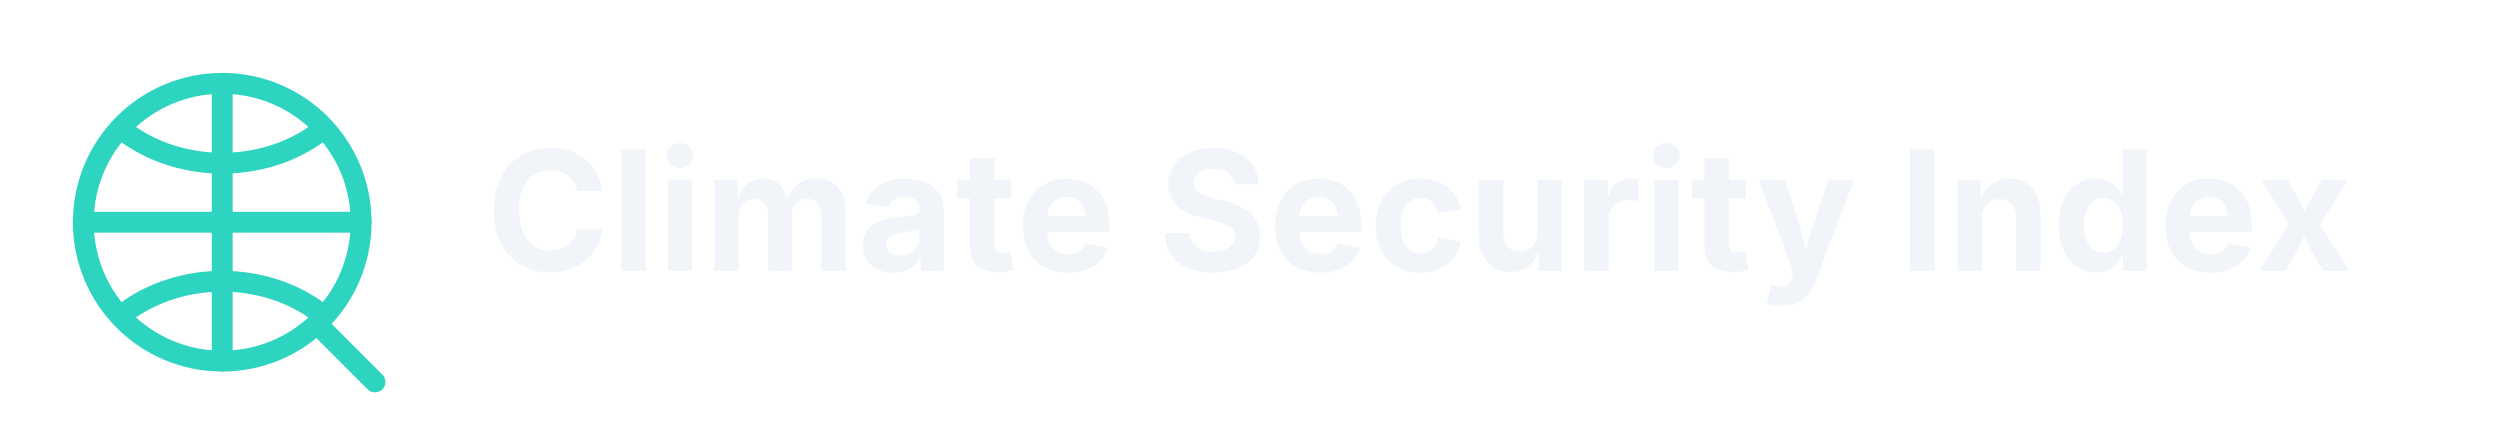
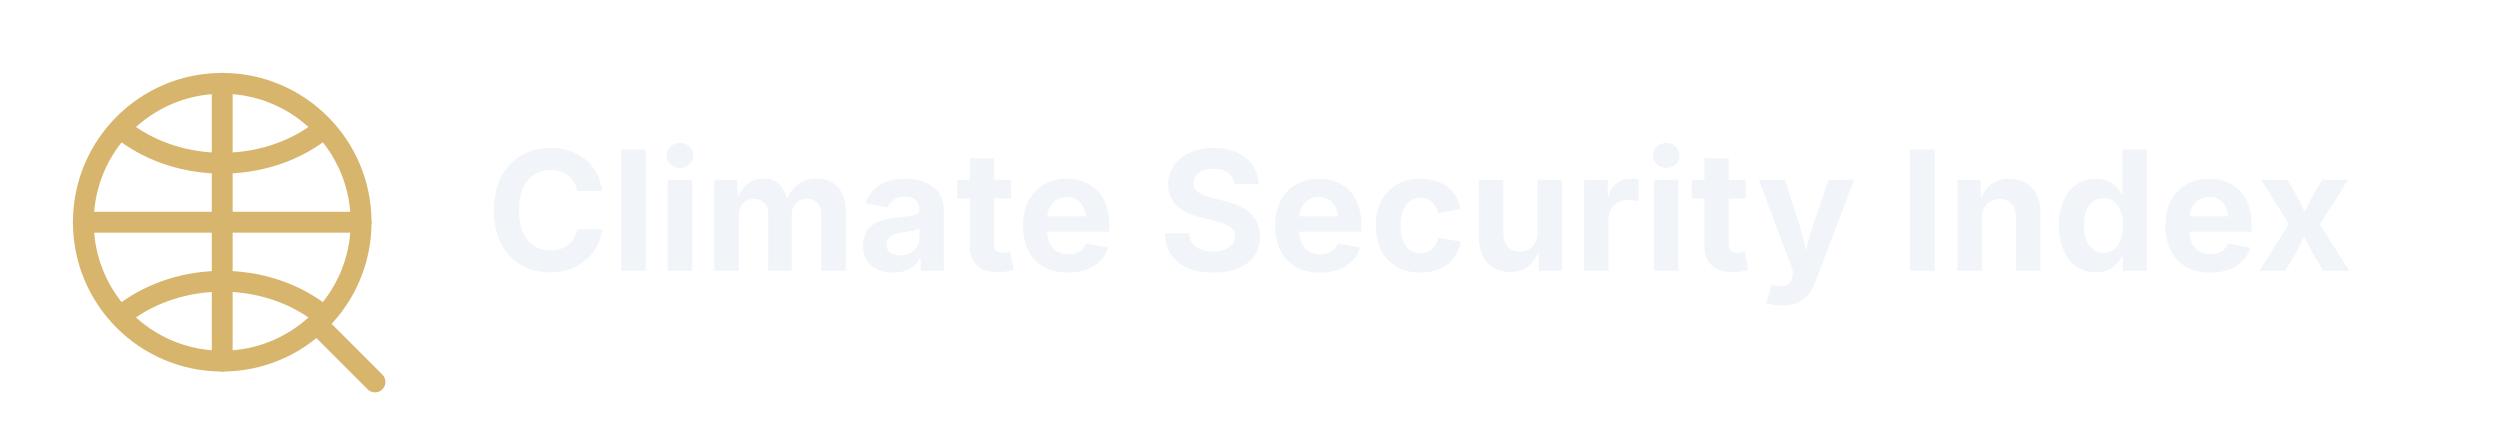
<svg xmlns="http://www.w3.org/2000/svg" viewBox="0 0 360 64" role="img" aria-labelledby="title desc">
-   <g fill="none" stroke="#2dd4bf" stroke-width="3" stroke-linecap="round" stroke-linejoin="round">
+   <g fill="none" stroke="#d7b56d" stroke-width="3" stroke-linecap="round" stroke-linejoin="round">
    <circle cx="32" cy="32" r="20" />
    <path d="M32 12v40M12 32h40M18 19c8 6 20 6 28 0M18 45c8-6 20-6 28 0" />
    <path d="M46 47l8 8" />
  </g>
  <text x="70" y="39" fill="#f1f5f9" font-family="Inter,Segoe UI,Arial,sans-serif" font-size="24" font-weight="700" letter-spacing=".2">Climate Security Index</text>
</svg>
